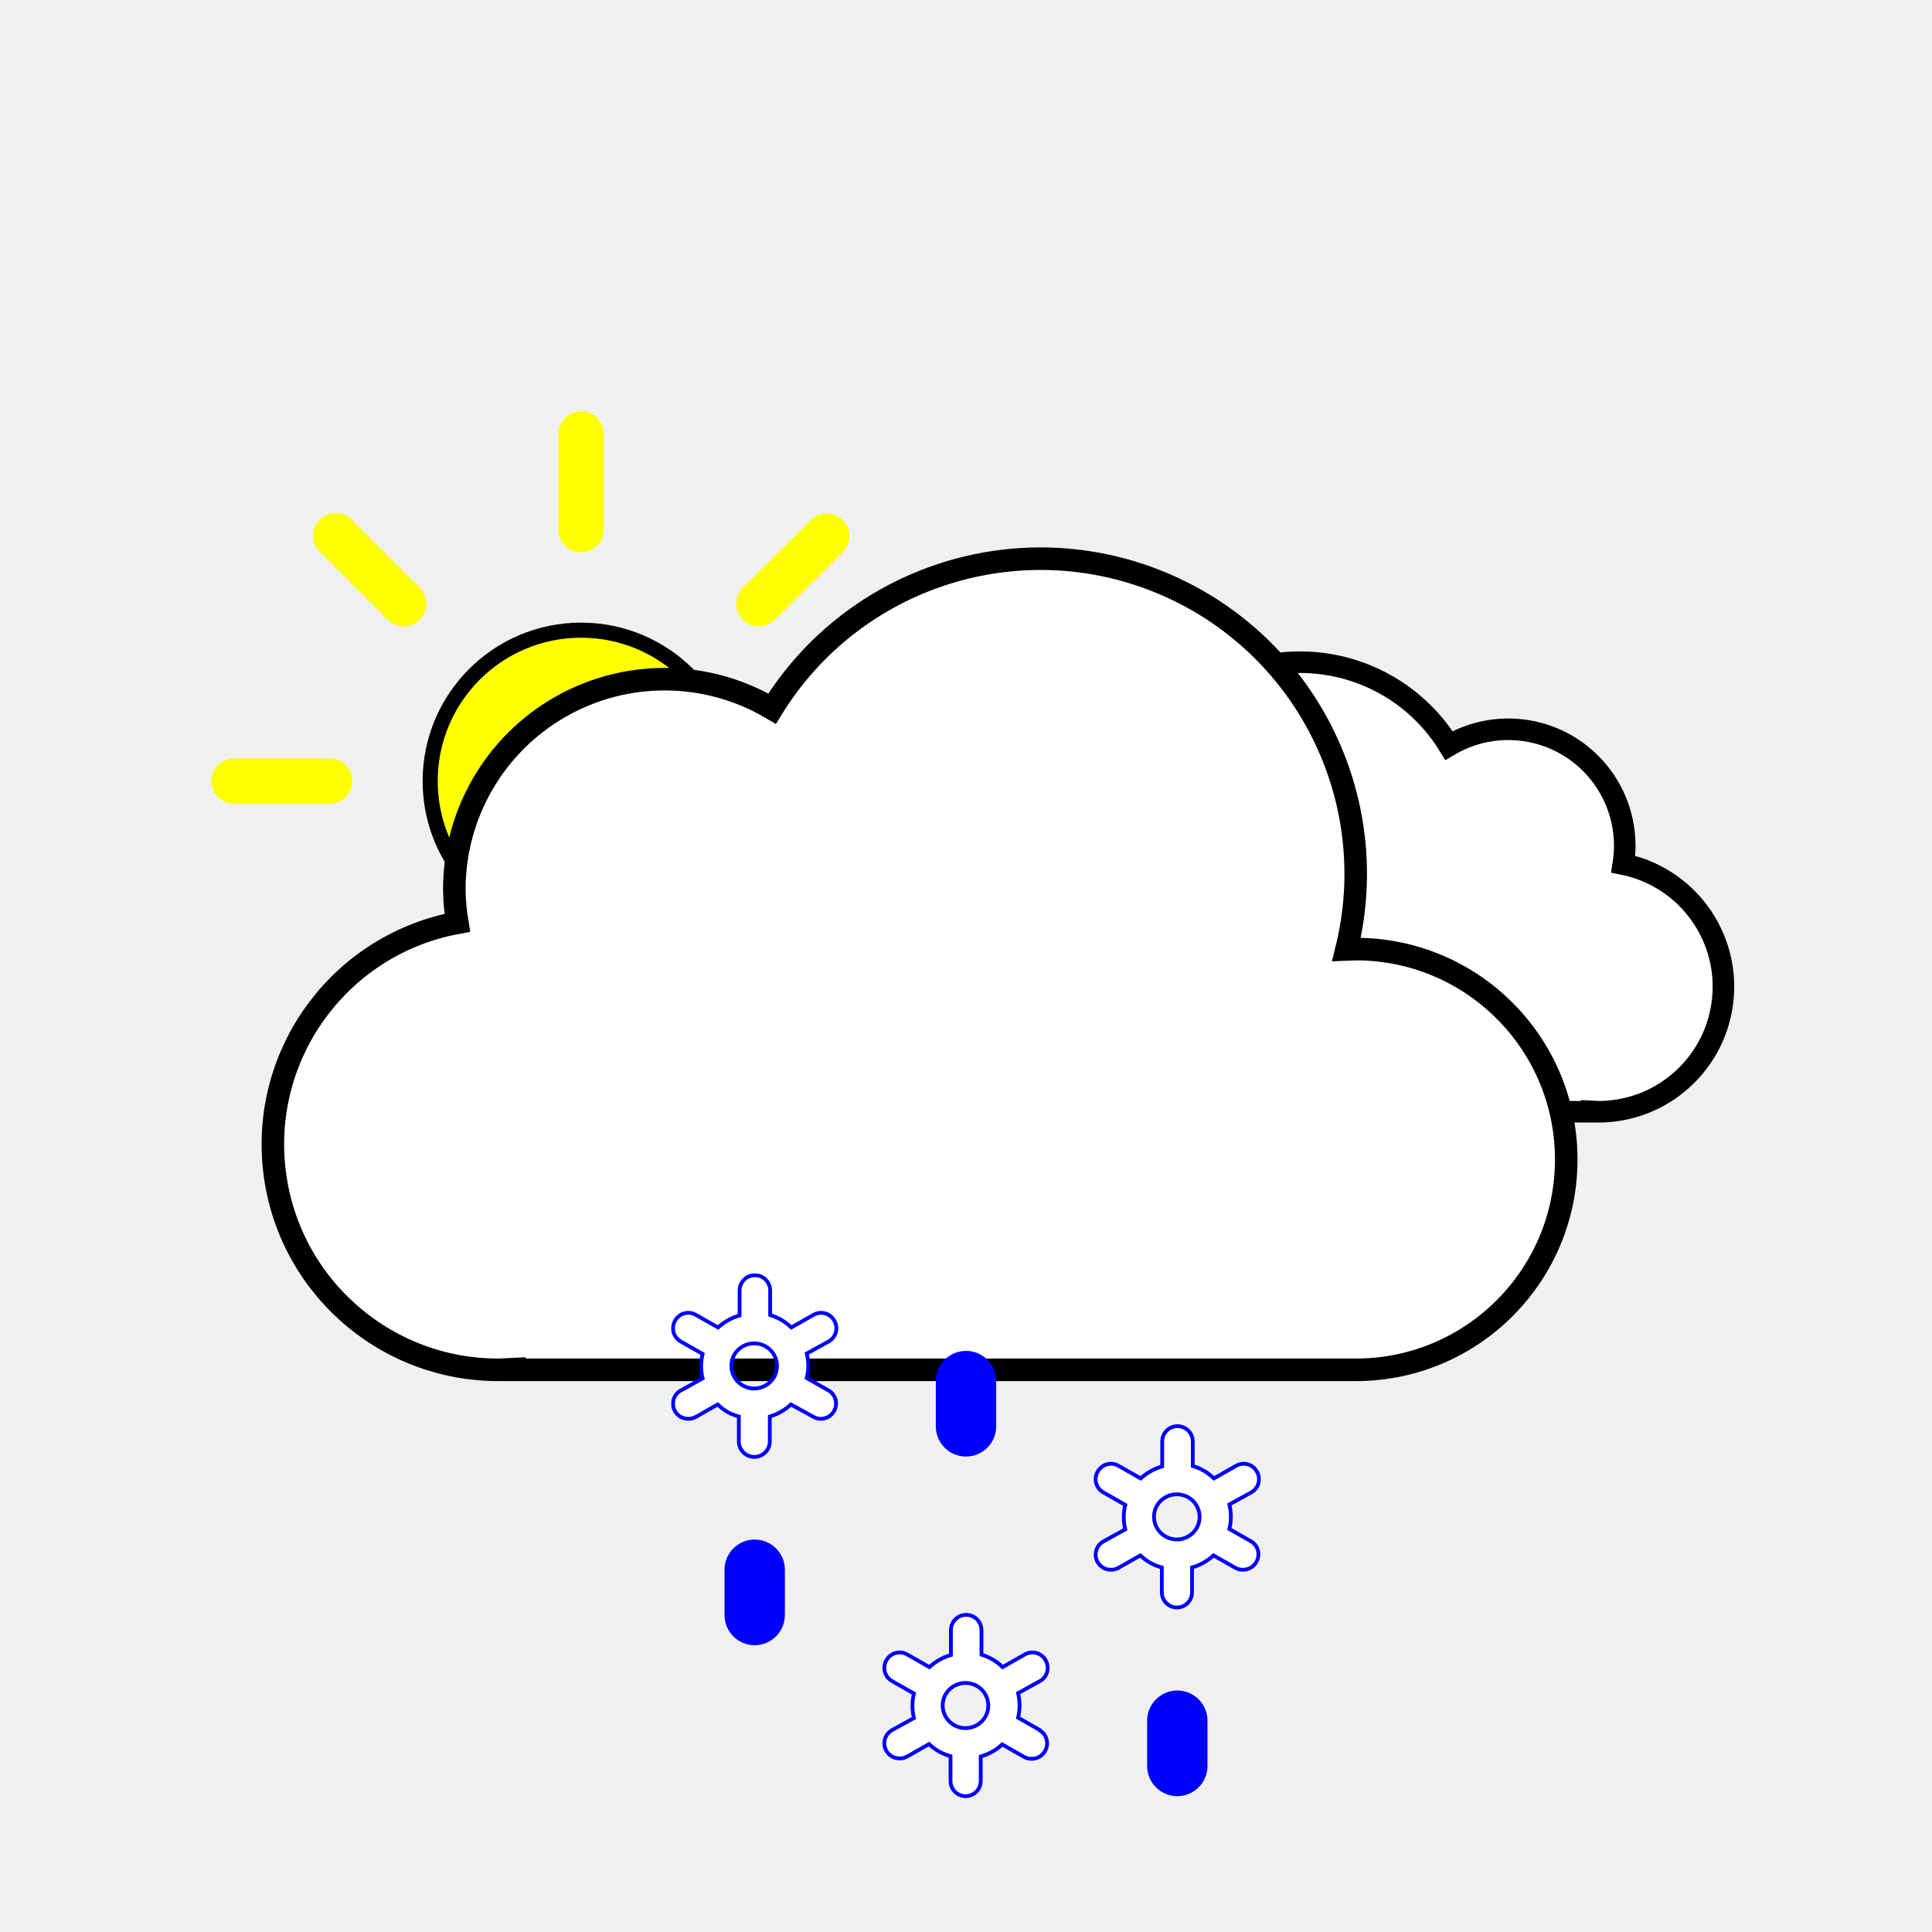
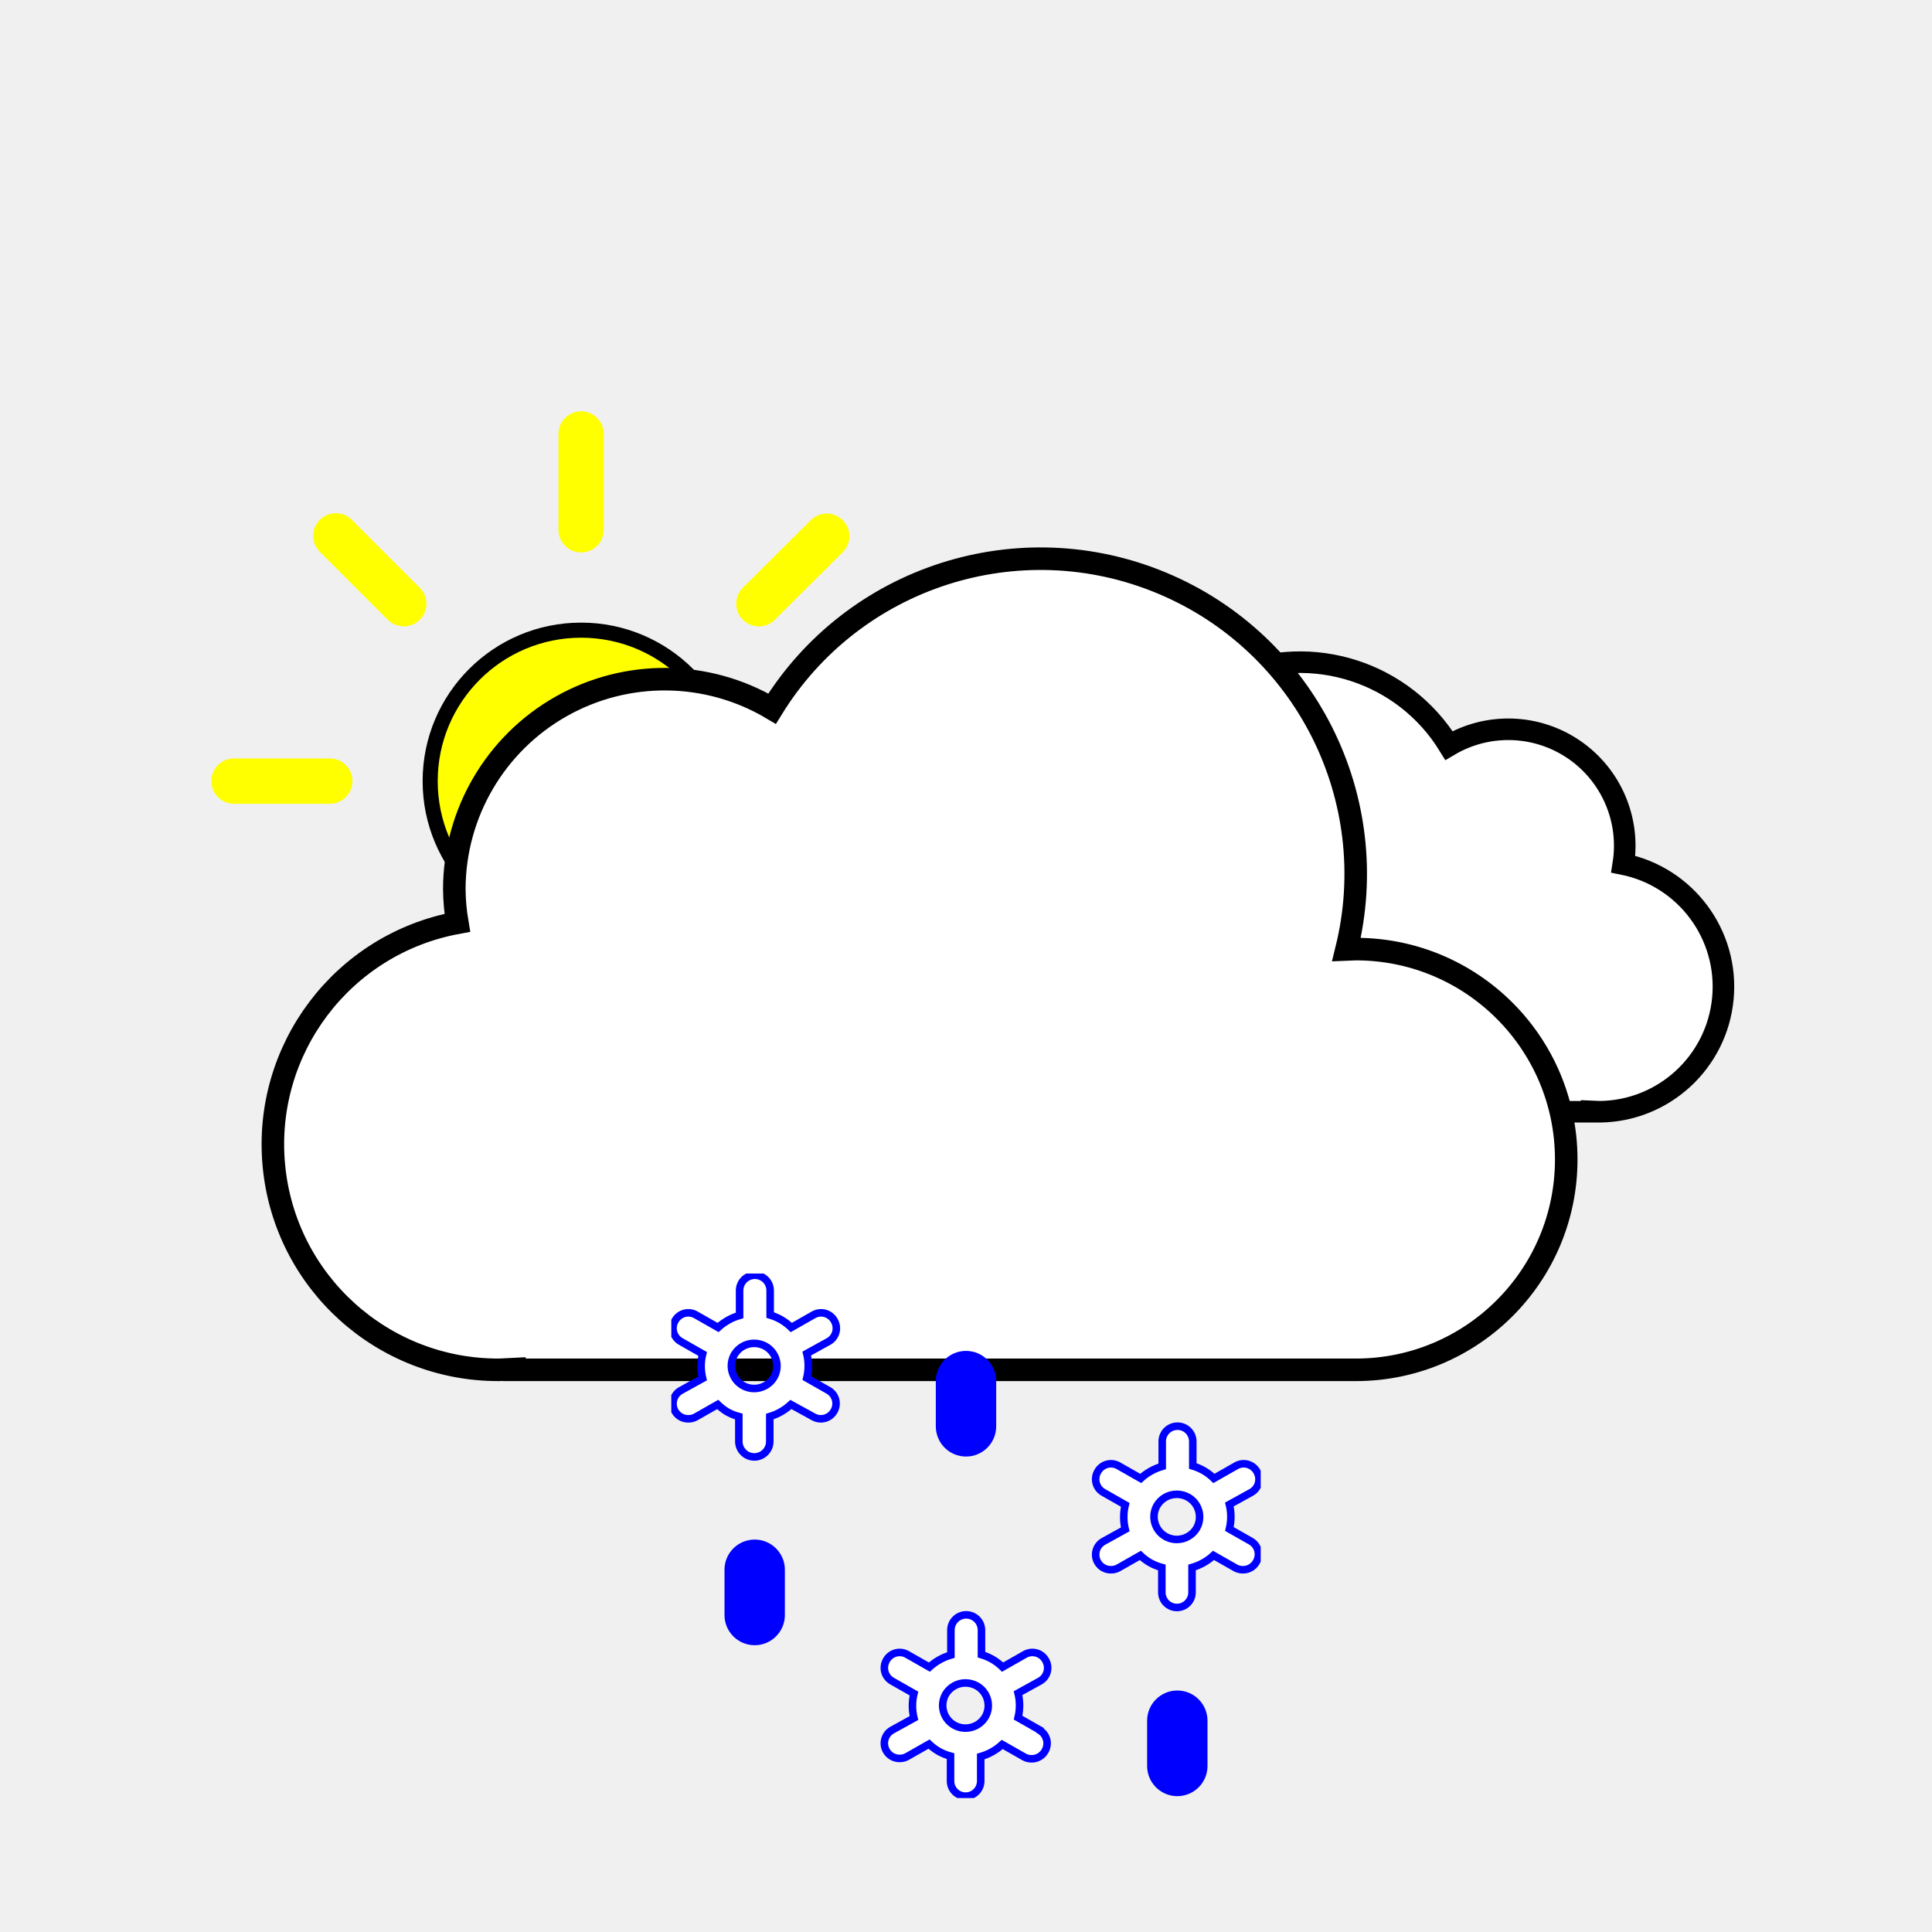
<svg xmlns="http://www.w3.org/2000/svg" xmlns:xlink="http://www.w3.org/1999/xlink" viewBox="0 0 512 512">
  <defs>
    <symbol id="k" viewBox="0 0 196 196">
      <circle cx="98" cy="98" r="40" fill="yellow" stroke="black" stroke-miterlimit="10" stroke-width="4" />
      <path fill="none" stroke="yellow" stroke-linecap="round" stroke-miterlimit="10" stroke-width="12" d="M98 31.4V6m0 184v-25.4M145.1 51l18-17.9M33 163l18-17.9M51 51 33 33m130.1 130.1-18-18M6 98h25.4M190 98h-25.4" />
    </symbol>
    <symbol id="m" viewBox="0 0 210.3 126.1">
      <path fill="white" stroke="black" stroke-miterlimit="10" stroke-width="6" d="M.5 93.2a32.4 32.4 0 0032.4 32.4h129.8v-.1l2.3.1a34.8 34.8 0 006.5-68.9 32.4 32.4 0 00-48.5-33 48.6 48.6 0 00-88.6 37.1h-1.5A32.4 32.4 0 00.5 93.1Z" />
    </symbol>
    <symbol id="n" viewBox="0 0 350 223">
      <path fill="white" stroke="black" stroke-miterlimit="10" stroke-width="6" d="m291 107-2.5.1A83.9 83.9 0 00135.6 43 56 56 0 0051 91a56.6 56.6 0 00.8 9A60 60 0 0063 219l4-.2v.2h224a56 56 0 000-112Z" />
    </symbol>
    <symbol id="l" viewBox="0 0 398 222">
      <use xlink:href="#m" width="200.3" height="126.1" transform="translate(198 27)" />
      <use xlink:href="#n" width="350" height="222" />
    </symbol>
    <symbol id="j" viewBox="0 0 410.8 258">
      <use xlink:href="#k" width="196" height="196" />
      <use xlink:href="#l" width="398" height="222" transform="translate(12.84 36)" />
    </symbol>
    <symbol id="p" viewBox="0 0 156.2 139">
-       <path fill="white" stroke="blue" stroke-miterlimit="10" d="m41.7 31-5.8-3.3a13.7 13.7 0 000-6.5l5.8-3.2a4 4 0 001.5-5.5 4 4 0 00-5.6-1.5l-5.8 3.3a13.6 13.6 0 00-2.6-2 13.8 13.8 0 00-3-1.3V4.5a4 4 0 00-8.1 0v6.6a14.3 14.3 0 00-5.7 3.2L6.6 11A4 4 0 001 12.5 4 4 0 002.5 18l5.8 3.3a13.7 13.7 0 000 6.5L2.5 31A4 4 0 001 36.5a4 4 0 003.5 2 4 4 0 002-.5l5.8-3.3a13.6 13.6 0 002.6 2 13.8 13.8 0 003 1.2v6.6a4 4 0 008.2 0v-6.6a14.2 14.2 0 005.6-3.2l6 3.3a4 4 0 002 .5 4 4 0 003.4-2 4 4 0 00-1.4-5.5ZM19 29.7a6 6 0 01-2.3-8.2 6.1 6.1 0 015.3-3 6.2 6.2 0 013 .8 6 6 0 012.2 8.2 6.1 6.1 0 01-8.2 2.2Z" />
-       <path fill="white" stroke="blue" stroke-miterlimit="10" d="m97.7 121-5.8-3.3a13.7 13.7 0 000-6.5l5.8-3.2a4 4 0 001.5-5.5 4 4 0 00-5.6-1.5l-5.8 3.3a13.6 13.6 0 00-2.6-2 13.8 13.8 0 00-3-1.3v-6.5a4 4 0 00-8.1 0v6.6a14.3 14.3 0 00-5.7 3.2l-5.8-3.3a4 4 0 00-5.6 1.5 4 4 0 001.5 5.5l5.8 3.3a13.7 13.7 0 000 6.5l-5.8 3.2a4 4 0 00-1.5 5.5 4 4 0 003.5 2 4 4 0 002-.5l5.8-3.3a13.6 13.6 0 002.7 2 13.8 13.8 0 003 1.2v6.6a4 4 0 008 0V128a14.2 14.2 0 005.7-3.2l5.8 3.3a4 4 0 002 .5 4 4 0 003.5-2 4 4 0 00-1.3-5.5ZM75 119.7a6 6 0 01-2.3-8.2 6.1 6.1 0 015.3-3 6.2 6.2 0 013 .8 6 6 0 012.2 8.2 6.1 6.1 0 01-8.2 2.2Z" />
-       <path fill="white" stroke="blue" stroke-miterlimit="10" d="m153.7 71-5.8-3.3a13.7 13.7 0 000-6.5l5.8-3.2a4 4 0 001.5-5.5 4 4 0 00-5.6-1.5l-5.8 3.3a13.6 13.6 0 00-2.6-2 13.8 13.8 0 00-3-1.3v-6.5a4 4 0 00-8.1 0v6.6a14.3 14.3 0 00-5.7 3.2l-5.8-3.3a4 4 0 00-5.6 1.5 4 4 0 001.5 5.5l5.8 3.3a13.7 13.7 0 000 6.5l-5.8 3.2a4 4 0 00-1.5 5.5 4 4 0 003.5 2 4 4 0 002-.5l5.8-3.3a13.6 13.6 0 002.7 2 13.8 13.8 0 003 1.2v6.6a4 4 0 008 0v-6.6a14.2 14.2 0 005.7-3.2l5.8 3.3a4 4 0 002 .5 4 4 0 003.5-2 4 4 0 00-1.3-5.5ZM131 69.7a6 6 0 01-2.3-8.2 6.1 6.1 0 015.3-3 6.2 6.2 0 013 .8 6 6 0 012.2 8.2 6.1 6.1 0 01-8.2 2.2Z" />
+       <path fill="white" stroke-width="2" stroke="blue" stroke-miterlimit="10" d="m41.7 31-5.8-3.3a13.7 13.7 0 000-6.5l5.8-3.2a4 4 0 001.5-5.5 4 4 0 00-5.6-1.5l-5.8 3.3a13.6 13.6 0 00-2.6-2 13.8 13.8 0 00-3-1.3V4.5a4 4 0 00-8.1 0v6.6a14.3 14.3 0 00-5.7 3.2L6.6 11A4 4 0 001 12.5 4 4 0 002.5 18l5.8 3.3a13.7 13.7 0 000 6.5L2.5 31A4 4 0 001 36.5a4 4 0 003.5 2 4 4 0 002-.5l5.8-3.3a13.6 13.6 0 002.6 2 13.8 13.8 0 003 1.2v6.6a4 4 0 008.2 0v-6.6a14.2 14.2 0 005.6-3.2l6 3.3a4 4 0 002 .5 4 4 0 003.4-2 4 4 0 00-1.4-5.5ZM19 29.7a6 6 0 01-2.3-8.2 6.1 6.1 0 015.3-3 6.2 6.2 0 013 .8 6 6 0 012.2 8.2 6.1 6.1 0 01-8.2 2.2Z" />
+       <path fill="white" stroke-width="2" stroke="blue" stroke-miterlimit="10" d="m97.7 121-5.8-3.3a13.7 13.7 0 000-6.5l5.8-3.2a4 4 0 001.5-5.5 4 4 0 00-5.6-1.5l-5.8 3.3a13.6 13.6 0 00-2.6-2 13.8 13.8 0 00-3-1.3v-6.5a4 4 0 00-8.1 0v6.6a14.3 14.3 0 00-5.7 3.2l-5.8-3.3a4 4 0 00-5.6 1.5 4 4 0 001.5 5.5l5.8 3.3a13.7 13.7 0 000 6.5l-5.8 3.2a4 4 0 00-1.5 5.5 4 4 0 003.5 2 4 4 0 002-.5l5.8-3.3a13.6 13.6 0 002.7 2 13.8 13.8 0 003 1.2v6.6a4 4 0 008 0V128a14.2 14.2 0 005.7-3.2l5.8 3.3a4 4 0 002 .5 4 4 0 003.5-2 4 4 0 00-1.3-5.5ZM75 119.7a6 6 0 01-2.3-8.2 6.1 6.1 0 015.3-3 6.2 6.2 0 013 .8 6 6 0 012.2 8.2 6.1 6.1 0 01-8.2 2.2Z" />
+       <path fill="white" stroke-width="2" stroke="blue" stroke-miterlimit="10" d="m153.7 71-5.8-3.3a13.7 13.7 0 000-6.5l5.8-3.2a4 4 0 001.5-5.5 4 4 0 00-5.6-1.5l-5.8 3.3a13.6 13.6 0 00-2.6-2 13.8 13.8 0 00-3-1.3v-6.5a4 4 0 00-8.1 0v6.6a14.3 14.3 0 00-5.7 3.2l-5.8-3.3a4 4 0 00-5.6 1.5 4 4 0 001.5 5.5l5.8 3.3a13.7 13.7 0 000 6.5l-5.8 3.2a4 4 0 00-1.5 5.5 4 4 0 003.5 2 4 4 0 002-.5l5.8-3.3a13.6 13.6 0 002.7 2 13.8 13.8 0 003 1.2v6.6a4 4 0 008 0v-6.6a14.2 14.2 0 005.7-3.2l5.8 3.3a4 4 0 002 .5 4 4 0 003.5-2 4 4 0 00-1.3-5.5ZM131 69.7a6 6 0 01-2.3-8.2 6.1 6.1 0 015.3-3 6.2 6.2 0 013 .8 6 6 0 012.2 8.2 6.1 6.1 0 01-8.2 2.2Z" />
    </symbol>
    <symbol id="o" viewBox="0 0 156.2 139">
      <use xlink:href="#p" width="156.2" height="139" />
      <path fill="blue" stroke-miterlimit="10" d="M22.1 98.5a8 8 0 01-8-8v-12a8 8 0 0116 0v12a8 8 0 01-8 8Z" />
      <path fill="blue" stroke-miterlimit="10" d="M78.1 48.5a8 8 0 01-8-8v-12a8 8 0 0116 0v12a8 8 0 01-8 8Z" />
      <path fill="blue" stroke-miterlimit="10" d="M134.1 138.5a8 8 0 01-8-8v-12a8 8 0 0116 0v12a8 8 0 01-8 8Z" />
    </symbol>
  </defs>
  <use xlink:href="#j" width="410.8" height="258" transform="translate(56 109)" />
  <use xlink:href="#o" width="156.2" height="139" transform="translate(177.9 337.5)" />
</svg>
